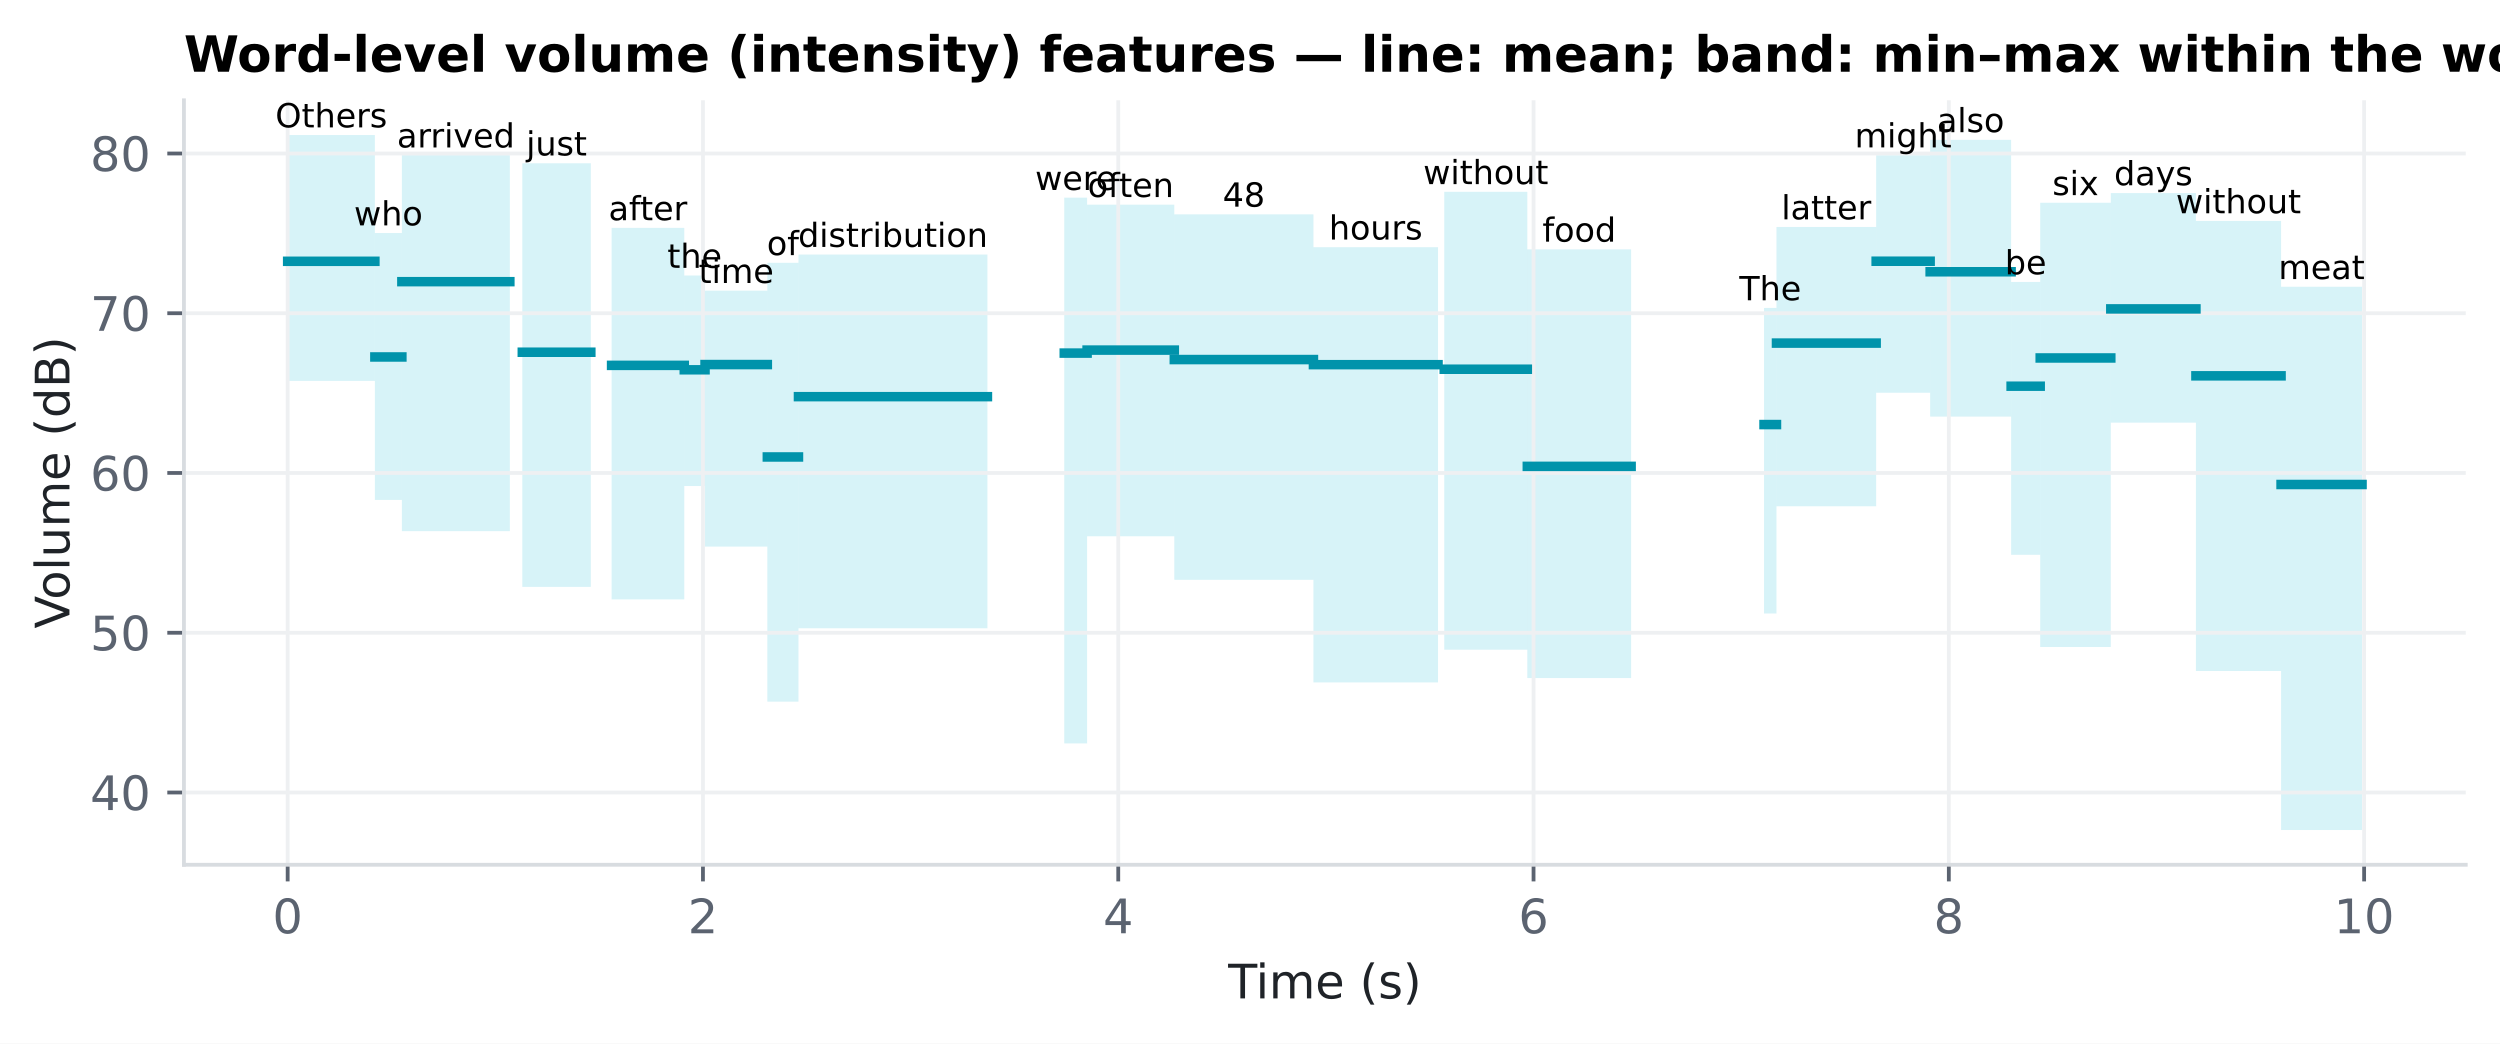
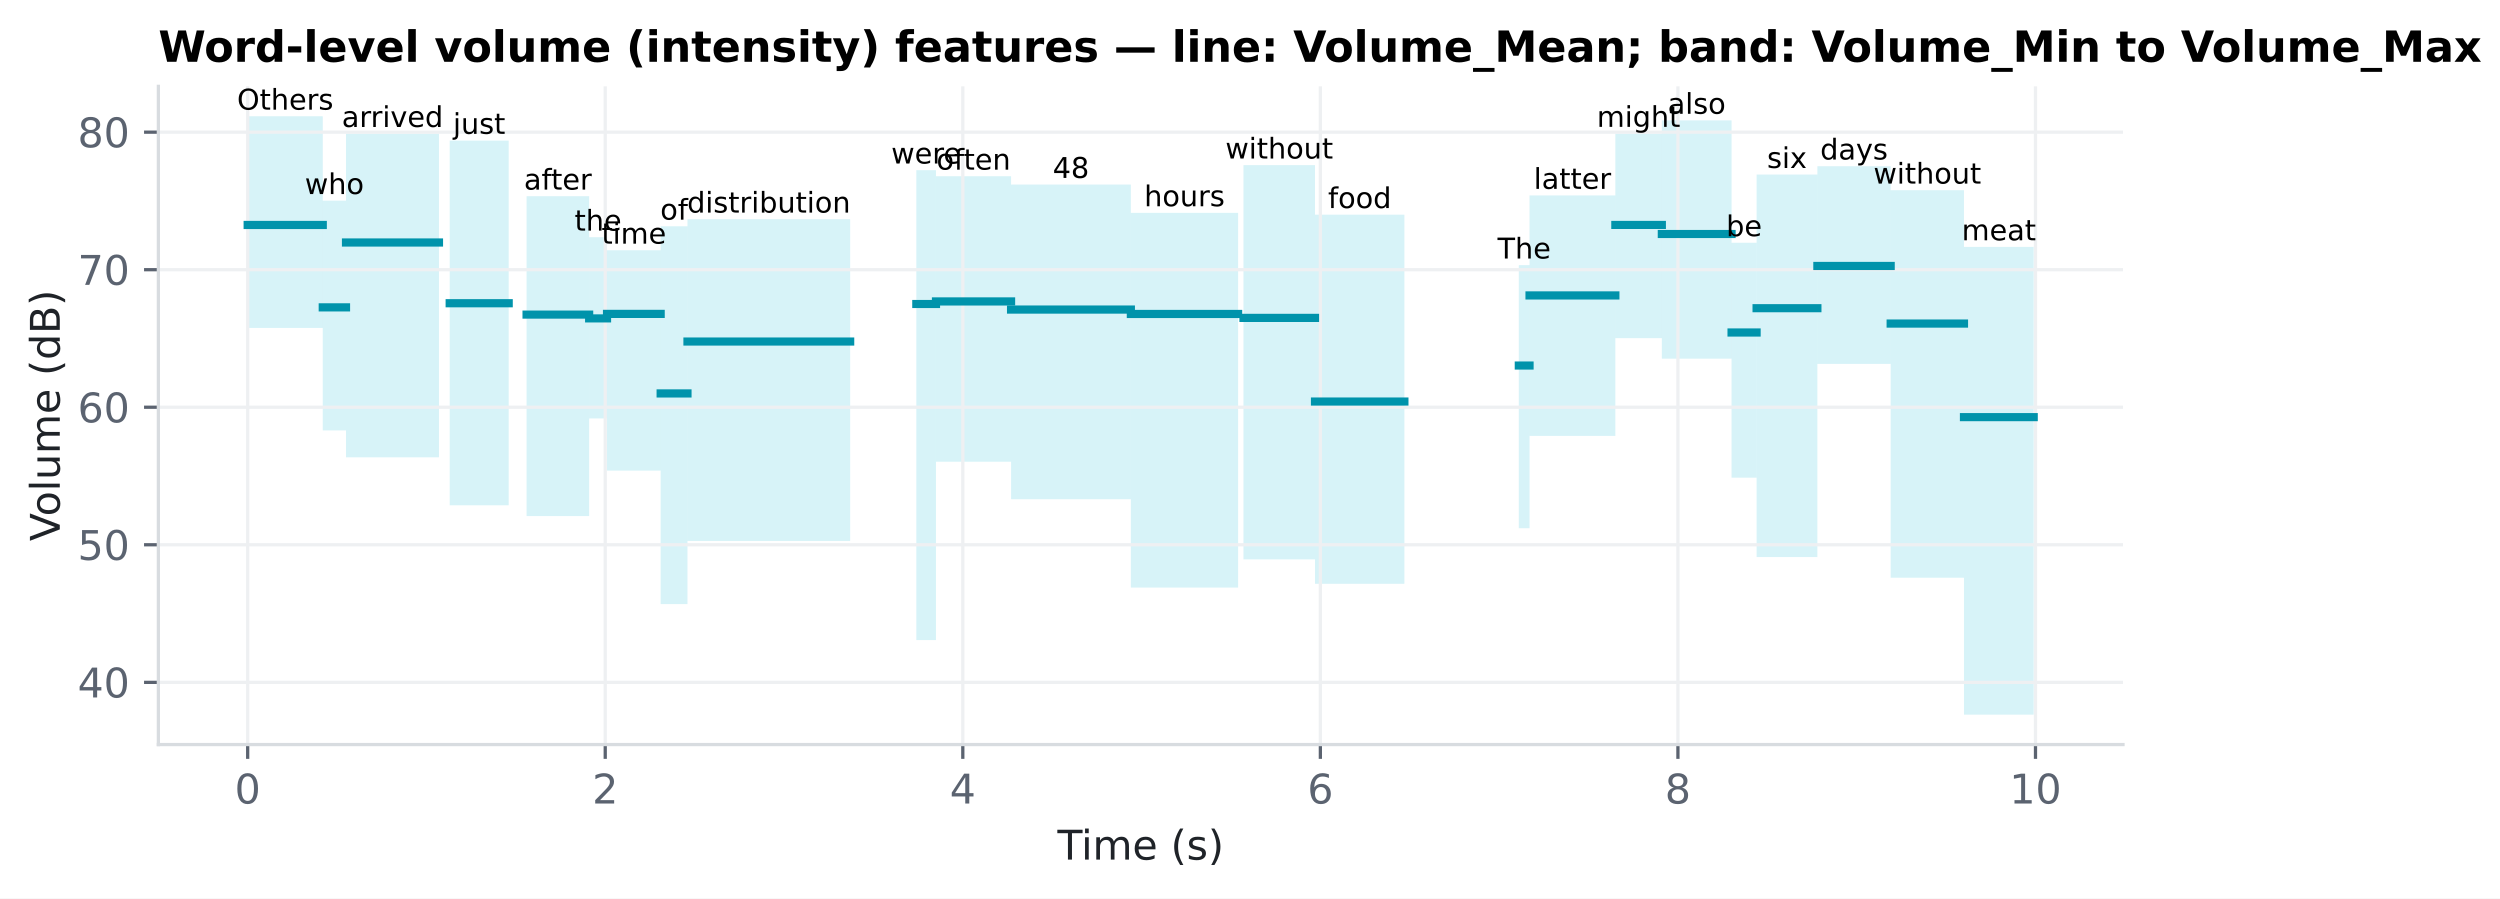
- <svg xmlns="http://www.w3.org/2000/svg" xmlns:xlink="http://www.w3.org/1999/xlink" width="525.764pt" height="219.472pt" viewBox="0 0 525.764 219.472" version="1.1">
+ <svg xmlns="http://www.w3.org/2000/svg" xmlns:xlink="http://www.w3.org/1999/xlink" width="610.65pt" height="219.472pt" viewBox="0 0 610.65 219.472" version="1.1">
  <defs>
    <style type="text/css">*{stroke-linejoin: round; stroke-linecap: butt}</style>
  </defs>
  <g id="figure_1">
    <g id="patch_1">
-       <path d="M 0 219.472  L 525.764 219.472  L 525.764 0  L 0 0  z " style="fill: #ffffff" />
+       <path d="M 0 219.472  L 610.65 219.472  L 610.65 0  L 0 0  z " style="fill: #ffffff" />
    </g>
    <g id="axes_1">
      <g id="patch_2">
        <path d="M 38.684 181.866  L 518.564 181.866  L 518.564 21.09  L 38.684 21.09  z " style="fill: #ffffff" />
      </g>
      <g id="FillBetweenPolyCollection_1">
        <defs>
          <path id="m94de396075" d="M 60.497 -191.074  L 60.497 -139.366  L 78.838 -139.366  L 78.838 -191.074  L 78.838 -191.074  L 60.497 -191.074  z " />
        </defs>
        <g clip-path="url(#p3f6b312a42)">
          <use xlink:href="#m94de396075" x="0" y="219.472" style="fill: #00b2d0; fill-opacity: 0.16" />
        </g>
      </g>
      <g id="FillBetweenPolyCollection_2">
        <defs>
          <path id="m4d909194cc" d="M 78.838 -170.463  L 78.838 -114.337  L 84.515 -114.337  L 84.515 -170.463  L 84.515 -170.463  L 78.838 -170.463  z " />
        </defs>
        <g clip-path="url(#p3f6b312a42)">
          <use xlink:href="#m4d909194cc" x="0" y="219.472" style="fill: #00b2d0; fill-opacity: 0.16" />
        </g>
      </g>
      <g id="FillBetweenPolyCollection_3">
        <defs>
          <path id="m759b0d5f61" d="M 84.515 -186.845  L 84.515 -107.767  L 107.223 -107.767  L 107.223 -186.845  L 107.223 -186.845  L 84.515 -186.845  z " />
        </defs>
        <g clip-path="url(#p3f6b312a42)">
          <use xlink:href="#m759b0d5f61" x="0" y="219.472" style="fill: #00b2d0; fill-opacity: 0.16" />
        </g>
      </g>
      <g id="FillBetweenPolyCollection_4">
        <defs>
          <path id="mbddc867cae" d="M 109.843 -185.132  L 109.843 -96.046  L 124.254 -96.046  L 124.254 -185.132  L 124.254 -185.132  L 109.843 -185.132  z " />
        </defs>
        <g clip-path="url(#p3f6b312a42)">
          <use xlink:href="#mbddc867cae" x="0" y="219.472" style="fill: #00b2d0; fill-opacity: 0.16" />
        </g>
      </g>
      <g id="FillBetweenPolyCollection_5">
        <defs>
          <path id="m9fc02c4402" d="M 128.621 -171.546  L 128.621 -93.413  L 143.905 -93.413  L 143.905 -171.546  L 143.905 -171.546  L 128.621 -171.546  z " />
        </defs>
        <g clip-path="url(#p3f6b312a42)">
          <use xlink:href="#m9fc02c4402" x="0" y="219.472" style="fill: #00b2d0; fill-opacity: 0.16" />
        </g>
      </g>
      <g id="FillBetweenPolyCollection_6">
        <defs>
          <path id="m4d4504f45e" d="M 143.905 -161.531  L 143.905 -117.26  L 148.272 -117.26  L 148.272 -161.531  L 148.272 -161.531  L 143.905 -161.531  z " />
        </defs>
        <g clip-path="url(#p3f6b312a42)">
          <use xlink:href="#m4d4504f45e" x="0" y="219.472" style="fill: #00b2d0; fill-opacity: 0.16" />
        </g>
      </g>
      <g id="FillBetweenPolyCollection_7">
        <defs>
          <path id="m4924cbafca" d="M 148.272 -158.345  L 148.272 -104.517  L 161.373 -104.517  L 161.373 -158.345  L 161.373 -158.345  L 148.272 -158.345  z " />
        </defs>
        <g clip-path="url(#p3f6b312a42)">
          <use xlink:href="#m4924cbafca" x="0" y="219.472" style="fill: #00b2d0; fill-opacity: 0.16" />
        </g>
      </g>
      <g id="FillBetweenPolyCollection_8">
        <defs>
          <path id="me466ec839f" d="M 161.373 -164.204  L 161.373 -71.914  L 167.923 -71.914  L 167.923 -164.204  L 167.923 -164.204  L 161.373 -164.204  z " />
        </defs>
        <g clip-path="url(#p3f6b312a42)">
          <use xlink:href="#me466ec839f" x="0" y="219.472" style="fill: #00b2d0; fill-opacity: 0.16" />
        </g>
      </g>
      <g id="FillBetweenPolyCollection_9">
        <defs>
          <path id="ma5b387ae78" d="M 167.923 -165.936  L 167.923 -87.341  L 207.662 -87.341  L 207.662 -165.936  L 207.662 -165.936  L 167.923 -165.936  z " />
        </defs>
        <g clip-path="url(#p3f6b312a42)">
          <use xlink:href="#ma5b387ae78" x="0" y="219.472" style="fill: #00b2d0; fill-opacity: 0.16" />
        </g>
      </g>
      <g id="FillBetweenPolyCollection_10">
        <defs>
          <path id="mfb1b02c267" d="M 223.82 -177.906  L 223.82 -63.128  L 228.623 -63.128  L 228.623 -177.906  L 228.623 -177.906  L 223.82 -177.906  z " />
        </defs>
        <g clip-path="url(#p3f6b312a42)">
          <use xlink:href="#mfb1b02c267" x="0" y="219.472" style="fill: #00b2d0; fill-opacity: 0.16" />
        </g>
      </g>
      <g id="FillBetweenPolyCollection_11">
        <defs>
          <path id="m910174062e" d="M 228.623 -176.425  L 228.623 -106.689  L 246.964 -106.689  L 246.964 -176.425  L 246.964 -176.425  L 228.623 -176.425  z " />
        </defs>
        <g clip-path="url(#p3f6b312a42)">
          <use xlink:href="#m910174062e" x="0" y="219.472" style="fill: #00b2d0; fill-opacity: 0.16" />
        </g>
      </g>
      <g id="FillBetweenPolyCollection_12">
        <defs>
          <path id="ma835aa3254" d="M 246.964 -174.392  L 246.964 -97.534  L 276.223 -97.534  L 276.223 -174.392  L 276.223 -174.392  L 246.964 -174.392  z " />
        </defs>
        <g clip-path="url(#p3f6b312a42)">
          <use xlink:href="#ma835aa3254" x="0" y="219.472" style="fill: #00b2d0; fill-opacity: 0.16" />
        </g>
      </g>
      <g id="FillBetweenPolyCollection_13">
        <defs>
          <path id="me1fcae856b" d="M 276.223 -167.484  L 276.223 -75.954  L 302.424 -75.954  L 302.424 -167.484  L 302.424 -167.484  L 276.223 -167.484  z " />
        </defs>
        <g clip-path="url(#p3f6b312a42)">
          <use xlink:href="#me1fcae856b" x="0" y="219.472" style="fill: #00b2d0; fill-opacity: 0.16" />
        </g>
      </g>
      <g id="FillBetweenPolyCollection_14">
        <defs>
          <path id="mb64185ba6c" d="M 303.734 -179.135  L 303.734 -82.838  L 321.202 -82.838  L 321.202 -179.135  L 321.202 -179.135  L 303.734 -179.135  z " />
        </defs>
        <g clip-path="url(#p3f6b312a42)">
          <use xlink:href="#mb64185ba6c" x="0" y="219.472" style="fill: #00b2d0; fill-opacity: 0.16" />
        </g>
      </g>
      <g id="FillBetweenPolyCollection_15">
        <defs>
          <path id="m3ce5e485e2" d="M 321.202 -167.034  L 321.202 -76.875  L 343.036 -76.875  L 343.036 -167.034  L 343.036 -167.034  L 321.202 -167.034  z " />
        </defs>
        <g clip-path="url(#p3f6b312a42)">
          <use xlink:href="#m3ce5e485e2" x="0" y="219.472" style="fill: #00b2d0; fill-opacity: 0.16" />
        </g>
      </g>
      <g id="FillBetweenPolyCollection_16">
        <defs>
          <path id="m98c4d62409" d="M 370.985 -154.711  L 370.985 -90.448  L 373.605 -90.448  L 373.605 -154.711  L 373.605 -154.711  L 370.985 -154.711  z " />
        </defs>
        <g clip-path="url(#p3f6b312a42)">
          <use xlink:href="#m98c4d62409" x="0" y="219.472" style="fill: #00b2d0; fill-opacity: 0.16" />
        </g>
      </g>
      <g id="FillBetweenPolyCollection_17">
        <defs>
          <path id="ma6d7d69dc9" d="M 373.605 -171.736  L 373.605 -113  L 394.566 -113  L 394.566 -171.736  L 394.566 -171.736  L 373.605 -171.736  z " />
        </defs>
        <g clip-path="url(#p3f6b312a42)">
          <use xlink:href="#ma6d7d69dc9" x="0" y="219.472" style="fill: #00b2d0; fill-opacity: 0.16" />
        </g>
      </g>
      <g id="FillBetweenPolyCollection_18">
        <defs>
          <path id="m3ddf27ae43" d="M 394.566 -186.834  L 394.566 -136.874  L 405.92 -136.874  L 405.92 -186.834  L 405.92 -186.834  L 394.566 -186.834  z " />
        </defs>
        <g clip-path="url(#p3f6b312a42)">
          <use xlink:href="#m3ddf27ae43" x="0" y="219.472" style="fill: #00b2d0; fill-opacity: 0.16" />
        </g>
      </g>
      <g id="FillBetweenPolyCollection_19">
        <defs>
          <path id="mdb006a4c8d" d="M 405.92 -190.068  L 405.92 -131.862  L 422.951 -131.862  L 422.951 -190.068  L 422.951 -190.068  L 405.92 -190.068  z " />
        </defs>
        <g clip-path="url(#p3f6b312a42)">
          <use xlink:href="#mdb006a4c8d" x="0" y="219.472" style="fill: #00b2d0; fill-opacity: 0.16" />
        </g>
      </g>
      <g id="FillBetweenPolyCollection_20">
        <defs>
          <path id="mb443364198" d="M 422.951 -160.176  L 422.951 -102.796  L 429.065 -102.796  L 429.065 -160.176  L 429.065 -160.176  L 422.951 -160.176  z " />
        </defs>
        <g clip-path="url(#p3f6b312a42)">
          <use xlink:href="#mb443364198" x="0" y="219.472" style="fill: #00b2d0; fill-opacity: 0.16" />
        </g>
      </g>
      <g id="FillBetweenPolyCollection_21">
        <defs>
          <path id="m299e094927" d="M 429.065 -176.834  L 429.065 -83.407  L 443.912 -83.407  L 443.912 -176.834  L 443.912 -176.834  L 429.065 -176.834  z " />
        </defs>
        <g clip-path="url(#p3f6b312a42)">
          <use xlink:href="#m299e094927" x="0" y="219.472" style="fill: #00b2d0; fill-opacity: 0.16" />
        </g>
      </g>
      <g id="FillBetweenPolyCollection_22">
        <defs>
          <path id="m4d8ca23f61" d="M 443.912 -178.867  L 443.912 -130.585  L 461.816 -130.585  L 461.816 -178.867  L 461.816 -178.867  L 443.912 -178.867  z " />
        </defs>
        <g clip-path="url(#p3f6b312a42)">
          <use xlink:href="#m4d8ca23f61" x="0" y="219.472" style="fill: #00b2d0; fill-opacity: 0.16" />
        </g>
      </g>
      <g id="FillBetweenPolyCollection_23">
        <defs>
          <path id="m29beb99cd2" d="M 461.816 -173.01  L 461.816 -78.356  L 479.721 -78.356  L 479.721 -173.01  L 479.721 -173.01  L 461.816 -173.01  z " />
        </defs>
        <g clip-path="url(#p3f6b312a42)">
          <use xlink:href="#m29beb99cd2" x="0" y="219.472" style="fill: #00b2d0; fill-opacity: 0.16" />
        </g>
      </g>
      <g id="FillBetweenPolyCollection_24">
        <defs>
          <path id="m4fc574d38b" d="M 479.721 -159.164  L 479.721 -44.914  L 496.752 -44.914  L 496.752 -159.164  L 496.752 -159.164  L 479.721 -159.164  z " />
        </defs>
        <g clip-path="url(#p3f6b312a42)">
          <use xlink:href="#m4fc574d38b" x="0" y="219.472" style="fill: #00b2d0; fill-opacity: 0.16" />
        </g>
      </g>
      <g id="matplotlib.axis_1">
        <g id="xtick_1">
          <g id="line2d_1">
            <path d="M 60.497 181.866  L 60.497 21.09  " clip-path="url(#p3f6b312a42)" style="fill: none; stroke: #eef0f2; stroke-width: 0.8; stroke-linecap: square" />
          </g>
          <g id="line2d_2">
            <defs>
              <path id="m643c5fadfd" d="M 0 0  L 0 3.5  " style="stroke: #5b6370; stroke-width: 0.8" />
            </defs>
            <g>
              <use xlink:href="#m643c5fadfd" x="60.497" y="181.866" style="fill: #5b6370; stroke: #5b6370; stroke-width: 0.8" />
            </g>
          </g>
          <g id="text_1">
            <text style="font-size: 10px; font-family: 'Segoe UI', 'DejaVu Sans', 'Arial', sans-serif; text-anchor: middle; fill: #5b6370" x="60.497" y="196.269" transform="rotate(-0 60.4971 196.2689)">0</text>
          </g>
        </g>
        <g id="xtick_2">
          <g id="line2d_3">
            <path d="M 147.835 181.866  L 147.835 21.09  " clip-path="url(#p3f6b312a42)" style="fill: none; stroke: #eef0f2; stroke-width: 0.8; stroke-linecap: square" />
          </g>
          <g id="line2d_4">
            <g>
              <use xlink:href="#m643c5fadfd" x="147.835" y="181.866" style="fill: #5b6370; stroke: #5b6370; stroke-width: 0.8" />
            </g>
          </g>
          <g id="text_2">
            <text style="font-size: 10px; font-family: 'Segoe UI', 'DejaVu Sans', 'Arial', sans-serif; text-anchor: middle; fill: #5b6370" x="147.835" y="196.269" transform="rotate(-0 147.8354 196.2689)">2</text>
          </g>
        </g>
        <g id="xtick_3">
          <g id="line2d_5">
            <path d="M 235.174 181.866  L 235.174 21.09  " clip-path="url(#p3f6b312a42)" style="fill: none; stroke: #eef0f2; stroke-width: 0.8; stroke-linecap: square" />
          </g>
          <g id="line2d_6">
            <g>
              <use xlink:href="#m643c5fadfd" x="235.174" y="181.866" style="fill: #5b6370; stroke: #5b6370; stroke-width: 0.8" />
            </g>
          </g>
          <g id="text_3">
            <text style="font-size: 10px; font-family: 'Segoe UI', 'DejaVu Sans', 'Arial', sans-serif; text-anchor: middle; fill: #5b6370" x="235.174" y="196.269" transform="rotate(-0 235.1736 196.2689)">4</text>
          </g>
        </g>
        <g id="xtick_4">
          <g id="line2d_7">
            <path d="M 322.512 181.866  L 322.512 21.09  " clip-path="url(#p3f6b312a42)" style="fill: none; stroke: #eef0f2; stroke-width: 0.8; stroke-linecap: square" />
          </g>
          <g id="line2d_8">
            <g>
              <use xlink:href="#m643c5fadfd" x="322.512" y="181.866" style="fill: #5b6370; stroke: #5b6370; stroke-width: 0.8" />
            </g>
          </g>
          <g id="text_4">
            <text style="font-size: 10px; font-family: 'Segoe UI', 'DejaVu Sans', 'Arial', sans-serif; text-anchor: middle; fill: #5b6370" x="322.512" y="196.269" transform="rotate(-0 322.5118 196.2689)">6</text>
          </g>
        </g>
        <g id="xtick_5">
          <g id="line2d_9">
            <path d="M 409.85 181.866  L 409.85 21.09  " clip-path="url(#p3f6b312a42)" style="fill: none; stroke: #eef0f2; stroke-width: 0.8; stroke-linecap: square" />
          </g>
          <g id="line2d_10">
            <g>
              <use xlink:href="#m643c5fadfd" x="409.85" y="181.866" style="fill: #5b6370; stroke: #5b6370; stroke-width: 0.8" />
            </g>
          </g>
          <g id="text_5">
            <text style="font-size: 10px; font-family: 'Segoe UI', 'DejaVu Sans', 'Arial', sans-serif; text-anchor: middle; fill: #5b6370" x="409.85" y="196.269" transform="rotate(-0 409.8501 196.2689)">8</text>
          </g>
        </g>
        <g id="xtick_6">
          <g id="line2d_11">
            <path d="M 497.188 181.866  L 497.188 21.09  " clip-path="url(#p3f6b312a42)" style="fill: none; stroke: #eef0f2; stroke-width: 0.8; stroke-linecap: square" />
          </g>
          <g id="line2d_12">
            <g>
              <use xlink:href="#m643c5fadfd" x="497.188" y="181.866" style="fill: #5b6370; stroke: #5b6370; stroke-width: 0.8" />
            </g>
          </g>
          <g id="text_6">
            <text style="font-size: 10px; font-family: 'Segoe UI', 'DejaVu Sans', 'Arial', sans-serif; text-anchor: middle; fill: #5b6370" x="497.188" y="196.269" transform="rotate(-0 497.1883 196.2689)">10</text>
          </g>
        </g>
        <g id="text_7">
          <text style="font-size: 10px; font-family: 'Segoe UI', 'DejaVu Sans', 'Arial', sans-serif; text-anchor: middle; fill: #1f2328" x="278.624" y="209.972" transform="rotate(-0 278.6244 209.972)">Time (s)</text>
        </g>
      </g>
      <g id="matplotlib.axis_2">
        <g id="ytick_1">
          <g id="line2d_13">
            <path d="M 38.684 166.668  L 518.564 166.668  " clip-path="url(#p3f6b312a42)" style="fill: none; stroke: #eef0f2; stroke-width: 0.8; stroke-linecap: square" />
          </g>
          <g id="line2d_14">
            <defs>
              <path id="m52b5bf27c7" d="M 0 0  L -3.5 0  " style="stroke: #5b6370; stroke-width: 0.8" />
            </defs>
            <g>
              <use xlink:href="#m52b5bf27c7" x="38.684" y="166.668" style="fill: #5b6370; stroke: #5b6370; stroke-width: 0.8" />
            </g>
          </g>
          <g id="text_8">
            <text style="font-size: 10px; font-family: 'Segoe UI', 'DejaVu Sans', 'Arial', sans-serif; text-anchor: end; fill: #5b6370" x="31.684" y="170.37" transform="rotate(-0 31.68437 170.37)">40</text>
          </g>
        </g>
        <g id="ytick_2">
          <g id="line2d_15">
            <path d="M 38.684 133.07  L 518.564 133.07  " clip-path="url(#p3f6b312a42)" style="fill: none; stroke: #eef0f2; stroke-width: 0.8; stroke-linecap: square" />
          </g>
          <g id="line2d_16">
            <g>
              <use xlink:href="#m52b5bf27c7" x="38.684" y="133.07" style="fill: #5b6370; stroke: #5b6370; stroke-width: 0.8" />
            </g>
          </g>
          <g id="text_9">
            <text style="font-size: 10px; font-family: 'Segoe UI', 'DejaVu Sans', 'Arial', sans-serif; text-anchor: end; fill: #5b6370" x="31.684" y="136.772" transform="rotate(-0 31.68437 136.7719)">50</text>
          </g>
        </g>
        <g id="ytick_3">
          <g id="line2d_17">
            <path d="M 38.684 99.472  L 518.564 99.472  " clip-path="url(#p3f6b312a42)" style="fill: none; stroke: #eef0f2; stroke-width: 0.8; stroke-linecap: square" />
          </g>
          <g id="line2d_18">
            <g>
              <use xlink:href="#m52b5bf27c7" x="38.684" y="99.472" style="fill: #5b6370; stroke: #5b6370; stroke-width: 0.8" />
            </g>
          </g>
          <g id="text_10">
            <text style="font-size: 10px; font-family: 'Segoe UI', 'DejaVu Sans', 'Arial', sans-serif; text-anchor: end; fill: #5b6370" x="31.684" y="103.174" transform="rotate(-0 31.68437 103.1738)">60</text>
          </g>
        </g>
        <g id="ytick_4">
          <g id="line2d_19">
            <path d="M 38.684 65.874  L 518.564 65.874  " clip-path="url(#p3f6b312a42)" style="fill: none; stroke: #eef0f2; stroke-width: 0.8; stroke-linecap: square" />
          </g>
          <g id="line2d_20">
            <g>
              <use xlink:href="#m52b5bf27c7" x="38.684" y="65.874" style="fill: #5b6370; stroke: #5b6370; stroke-width: 0.8" />
            </g>
          </g>
          <g id="text_11">
            <text style="font-size: 10px; font-family: 'Segoe UI', 'DejaVu Sans', 'Arial', sans-serif; text-anchor: end; fill: #5b6370" x="31.684" y="69.576" transform="rotate(-0 31.68437 69.57569)">70</text>
          </g>
        </g>
        <g id="ytick_5">
          <g id="line2d_21">
            <path d="M 38.684 32.276  L 518.564 32.276  " clip-path="url(#p3f6b312a42)" style="fill: none; stroke: #eef0f2; stroke-width: 0.8; stroke-linecap: square" />
          </g>
          <g id="line2d_22">
            <g>
              <use xlink:href="#m52b5bf27c7" x="38.684" y="32.276" style="fill: #5b6370; stroke: #5b6370; stroke-width: 0.8" />
            </g>
          </g>
          <g id="text_12">
            <text style="font-size: 10px; font-family: 'Segoe UI', 'DejaVu Sans', 'Arial', sans-serif; text-anchor: end; fill: #5b6370" x="31.684" y="35.978" transform="rotate(-0 31.68437 35.9776)">80</text>
          </g>
        </g>
        <g id="text_13">
          <text style="font-size: 10px; font-family: 'Segoe UI', 'DejaVu Sans', 'Arial', sans-serif; text-anchor: middle; fill: #1f2328" x="14.603" y="101.478" transform="rotate(-90 14.60313 101.4778)">Volume (dB)</text>
        </g>
      </g>
      <g id="line2d_23">
        <path d="M 60.497 54.95  L 78.838 54.95  " clip-path="url(#p3f6b312a42)" style="fill: none; stroke: #0093ab; stroke-width: 2; stroke-linecap: square" />
      </g>
      <g id="line2d_24">
        <path d="M 78.838 75.076  L 84.515 75.076  " clip-path="url(#p3f6b312a42)" style="fill: none; stroke: #0093ab; stroke-width: 2; stroke-linecap: square" />
      </g>
      <g id="line2d_25">
        <path d="M 84.515 59.235  L 107.223 59.235  " clip-path="url(#p3f6b312a42)" style="fill: none; stroke: #0093ab; stroke-width: 2; stroke-linecap: square" />
      </g>
      <g id="line2d_26">
        <path d="M 109.843 74.074  L 124.254 74.074  " clip-path="url(#p3f6b312a42)" style="fill: none; stroke: #0093ab; stroke-width: 2; stroke-linecap: square" />
      </g>
      <g id="line2d_27">
        <path d="M 128.621 76.843  L 143.905 76.843  " clip-path="url(#p3f6b312a42)" style="fill: none; stroke: #0093ab; stroke-width: 2; stroke-linecap: square" />
      </g>
      <g id="line2d_28">
        <path d="M 143.905 77.771  L 148.272 77.771  " clip-path="url(#p3f6b312a42)" style="fill: none; stroke: #0093ab; stroke-width: 2; stroke-linecap: square" />
      </g>
      <g id="line2d_29">
        <path d="M 148.272 76.671  L 161.373 76.671  " clip-path="url(#p3f6b312a42)" style="fill: none; stroke: #0093ab; stroke-width: 2; stroke-linecap: square" />
      </g>
      <g id="line2d_30">
        <path d="M 161.373 96.103  L 167.923 96.103  " clip-path="url(#p3f6b312a42)" style="fill: none; stroke: #0093ab; stroke-width: 2; stroke-linecap: square" />
      </g>
      <g id="line2d_31">
        <path d="M 167.923 83.422  L 207.662 83.422  " clip-path="url(#p3f6b312a42)" style="fill: none; stroke: #0093ab; stroke-width: 2; stroke-linecap: square" />
      </g>
      <g id="line2d_32">
        <path d="M 223.82 74.256  L 228.623 74.256  " clip-path="url(#p3f6b312a42)" style="fill: none; stroke: #0093ab; stroke-width: 2; stroke-linecap: square" />
      </g>
      <g id="line2d_33">
        <path d="M 228.623 73.624  L 246.964 73.624  " clip-path="url(#p3f6b312a42)" style="fill: none; stroke: #0093ab; stroke-width: 2; stroke-linecap: square" />
      </g>
      <g id="line2d_34">
        <path d="M 246.964 75.619  L 276.223 75.619  " clip-path="url(#p3f6b312a42)" style="fill: none; stroke: #0093ab; stroke-width: 2; stroke-linecap: square" />
      </g>
      <g id="line2d_35">
        <path d="M 276.223 76.689  L 302.424 76.689  " clip-path="url(#p3f6b312a42)" style="fill: none; stroke: #0093ab; stroke-width: 2; stroke-linecap: square" />
      </g>
      <g id="line2d_36">
        <path d="M 303.734 77.652  L 321.202 77.652  " clip-path="url(#p3f6b312a42)" style="fill: none; stroke: #0093ab; stroke-width: 2; stroke-linecap: square" />
      </g>
      <g id="line2d_37">
        <path d="M 321.202 98.078  L 343.036 98.078  " clip-path="url(#p3f6b312a42)" style="fill: none; stroke: #0093ab; stroke-width: 2; stroke-linecap: square" />
      </g>
      <g id="line2d_38">
        <path d="M 370.985 89.287  L 373.605 89.287  " clip-path="url(#p3f6b312a42)" style="fill: none; stroke: #0093ab; stroke-width: 2; stroke-linecap: square" />
      </g>
      <g id="line2d_39">
        <path d="M 373.605 72.156  L 394.566 72.156  " clip-path="url(#p3f6b312a42)" style="fill: none; stroke: #0093ab; stroke-width: 2; stroke-linecap: square" />
      </g>
      <g id="line2d_40">
        <path d="M 394.566 54.941  L 405.92 54.941  " clip-path="url(#p3f6b312a42)" style="fill: none; stroke: #0093ab; stroke-width: 2; stroke-linecap: square" />
      </g>
      <g id="line2d_41">
        <path d="M 405.92 57.158  L 422.951 57.158  " clip-path="url(#p3f6b312a42)" style="fill: none; stroke: #0093ab; stroke-width: 2; stroke-linecap: square" />
      </g>
      <g id="line2d_42">
        <path d="M 422.951 81.221  L 429.065 81.221  " clip-path="url(#p3f6b312a42)" style="fill: none; stroke: #0093ab; stroke-width: 2; stroke-linecap: square" />
      </g>
      <g id="line2d_43">
        <path d="M 429.065 75.281  L 443.912 75.281  " clip-path="url(#p3f6b312a42)" style="fill: none; stroke: #0093ab; stroke-width: 2; stroke-linecap: square" />
      </g>
      <g id="line2d_44">
        <path d="M 443.912 64.965  L 461.816 64.965  " clip-path="url(#p3f6b312a42)" style="fill: none; stroke: #0093ab; stroke-width: 2; stroke-linecap: square" />
      </g>
      <g id="line2d_45">
        <path d="M 461.816 79.038  L 479.721 79.038  " clip-path="url(#p3f6b312a42)" style="fill: none; stroke: #0093ab; stroke-width: 2; stroke-linecap: square" />
      </g>
      <g id="line2d_46">
        <path d="M 479.721 101.89  L 496.752 101.89  " clip-path="url(#p3f6b312a42)" style="fill: none; stroke: #0093ab; stroke-width: 2; stroke-linecap: square" />
      </g>
      <g id="patch_3">
        <path d="M 38.684 181.866  L 38.684 21.09  " style="fill: none; stroke: #d8dce0; stroke-width: 0.8; stroke-linejoin: miter; stroke-linecap: square" />
      </g>
      <g id="patch_4">
        <path d="M 38.684 181.866  L 518.564 181.866  " style="fill: none; stroke: #d8dce0; stroke-width: 0.8; stroke-linejoin: miter; stroke-linecap: square" />
      </g>
      <g id="text_14">
        <text style="font-size: 7px; font-family: 'Segoe UI', 'DejaVu Sans', 'Arial', sans-serif; text-anchor: middle" x="69.668" y="26.788" transform="rotate(-0 69.66762 26.78777)">Others</text>
      </g>
      <g id="text_15">
        <text style="font-size: 7px; font-family: 'Segoe UI', 'DejaVu Sans', 'Arial', sans-serif; text-anchor: middle" x="81.677" y="47.399" transform="rotate(-0 81.67663 47.39923)">who</text>
      </g>
      <g id="text_16">
        <text style="font-size: 7px; font-family: 'Segoe UI', 'DejaVu Sans', 'Arial', sans-serif; text-anchor: middle" x="95.869" y="31.017" transform="rotate(-0 95.86909 31.01667)">arrived</text>
      </g>
      <g id="text_17">
        <text style="font-size: 7px; font-family: 'Segoe UI', 'DejaVu Sans', 'Arial', sans-serif; text-anchor: middle" x="117.049" y="32.693" transform="rotate(-0 117.0486 32.69307)">just</text>
      </g>
      <g id="text_18">
        <text style="font-size: 7px; font-family: 'Segoe UI', 'DejaVu Sans', 'Arial', sans-serif; text-anchor: middle" x="136.263" y="46.316" transform="rotate(-0 136.263 46.31576)">after</text>
      </g>
      <g id="text_19">
        <text style="font-size: 7px; font-family: 'Segoe UI', 'DejaVu Sans', 'Arial', sans-serif; text-anchor: middle" x="146.089" y="56.331" transform="rotate(-0 146.0886 56.33118)">the</text>
      </g>
      <g id="text_20">
        <text style="font-size: 7px; font-family: 'Segoe UI', 'DejaVu Sans', 'Arial', sans-serif; text-anchor: middle" x="154.822" y="59.517" transform="rotate(-0 154.8224 59.51676)">time</text>
      </g>
      <g id="text_21">
        <text style="font-size: 7px; font-family: 'Segoe UI', 'DejaVu Sans', 'Arial', sans-serif; text-anchor: middle" x="164.648" y="53.658" transform="rotate(-0 164.648 53.65784)">of</text>
      </g>
      <g id="text_22">
        <text style="font-size: 7px; font-family: 'Segoe UI', 'DejaVu Sans', 'Arial', sans-serif; text-anchor: middle" x="187.793" y="51.926" transform="rotate(-0 187.7926 51.92557)">distribution</text>
      </g>
      <g id="text_23">
        <text style="font-size: 7px; font-family: 'Segoe UI', 'DejaVu Sans', 'Arial', sans-serif; text-anchor: middle" x="226.221" y="39.956" transform="rotate(-0 226.2214 39.95615)">were</text>
      </g>
      <g id="text_24">
        <text style="font-size: 7px; font-family: 'Segoe UI', 'DejaVu Sans', 'Arial', sans-serif; text-anchor: middle" x="237.794" y="41.437" transform="rotate(-0 237.7937 41.43729)">often</text>
      </g>
      <g id="text_25">
        <text style="font-size: 7px; font-family: 'Segoe UI', 'DejaVu Sans', 'Arial', sans-serif; text-anchor: middle" x="261.593" y="43.47" transform="rotate(-0 261.5934 43.46993)">48</text>
      </g>
      <g id="text_26">
        <text style="font-size: 7px; font-family: 'Segoe UI', 'DejaVu Sans', 'Arial', sans-serif; text-anchor: middle" x="289.323" y="50.378" transform="rotate(-0 289.3233 50.37803)">hours</text>
      </g>
      <g id="text_27">
        <text style="font-size: 7px; font-family: 'Segoe UI', 'DejaVu Sans', 'Arial', sans-serif; text-anchor: middle" x="312.468" y="38.728" transform="rotate(-0 312.4679 38.72751)">without</text>
      </g>
      <g id="text_28">
        <text style="font-size: 7px; font-family: 'Segoe UI', 'DejaVu Sans', 'Arial', sans-serif; text-anchor: middle" x="332.119" y="50.828" transform="rotate(-0 332.1191 50.82788)">food</text>
      </g>
      <g id="text_29">
        <text style="font-size: 7px; font-family: 'Segoe UI', 'DejaVu Sans', 'Arial', sans-serif; text-anchor: middle" x="372.295" y="63.151" transform="rotate(-0 372.2946 63.15087)">The</text>
      </g>
      <g id="text_30">
        <text style="font-size: 7px; font-family: 'Segoe UI', 'DejaVu Sans', 'Arial', sans-serif; text-anchor: middle" x="384.085" y="46.126" transform="rotate(-0 384.0853 46.12579)">latter</text>
      </g>
      <g id="text_31">
        <text style="font-size: 7px; font-family: 'Segoe UI', 'DejaVu Sans', 'Arial', sans-serif; text-anchor: middle" x="400.243" y="30.991" transform="rotate(-0 400.2429 30.99058)">might</text>
      </g>
      <g id="text_32">
        <text style="font-size: 7px; font-family: 'Segoe UI', 'DejaVu Sans', 'Arial', sans-serif; text-anchor: middle" x="414.435" y="27.794" transform="rotate(-0 414.4354 27.79445)">also</text>
      </g>
      <g id="text_33">
        <text style="font-size: 7px; font-family: 'Segoe UI', 'DejaVu Sans', 'Arial', sans-serif; text-anchor: middle" x="426.008" y="57.686" transform="rotate(-0 426.0077 57.68576)">be</text>
      </g>
      <g id="text_34">
        <text style="font-size: 7px; font-family: 'Segoe UI', 'DejaVu Sans', 'Arial', sans-serif; text-anchor: middle" x="436.488" y="41.028" transform="rotate(-0 436.4883 41.0278)">six</text>
      </g>
      <g id="text_35">
        <text style="font-size: 7px; font-family: 'Segoe UI', 'DejaVu Sans', 'Arial', sans-serif; text-anchor: middle" x="452.864" y="38.958" transform="rotate(-0 452.8642 38.95817)">days</text>
      </g>
      <g id="text_36">
        <text style="font-size: 7px; font-family: 'Segoe UI', 'DejaVu Sans', 'Arial', sans-serif; text-anchor: middle" x="470.769" y="44.852" transform="rotate(-0 470.7685 44.85189)">without</text>
      </g>
      <g id="text_37">
        <text style="font-size: 7px; font-family: 'Segoe UI', 'DejaVu Sans', 'Arial', sans-serif; text-anchor: middle" x="488.236" y="58.698" transform="rotate(-0 488.2362 58.69787)">meat</text>
      </g>
      <g id="text_38">
-         <text style="font-weight: 600; font-size: 10.5px; font-family: 'Segoe UI', 'DejaVu Sans', 'Arial', sans-serif; text-anchor: start" x="38.684" y="15.09" transform="rotate(-0 38.68438 15.08977)">Word-level volume (intensity) features  — line: mean; band: min–max within the word</text>
+         <text style="font-weight: 600; font-size: 10.5px; font-family: 'Segoe UI', 'DejaVu Sans', 'Arial', sans-serif; text-anchor: start" x="38.684" y="15.09" transform="rotate(-0 38.68438 15.08977)">Word-level volume (intensity) features  — line: Volume_Mean; band: Volume_Min to Volume_Max (5th–95th percentile)</text>
      </g>
    </g>
  </g>
  <defs>
    <clipPath id="p3f6b312a42">
      <rect x="38.684" y="21.09" width="479.88" height="160.776" />
    </clipPath>
  </defs>
</svg>
